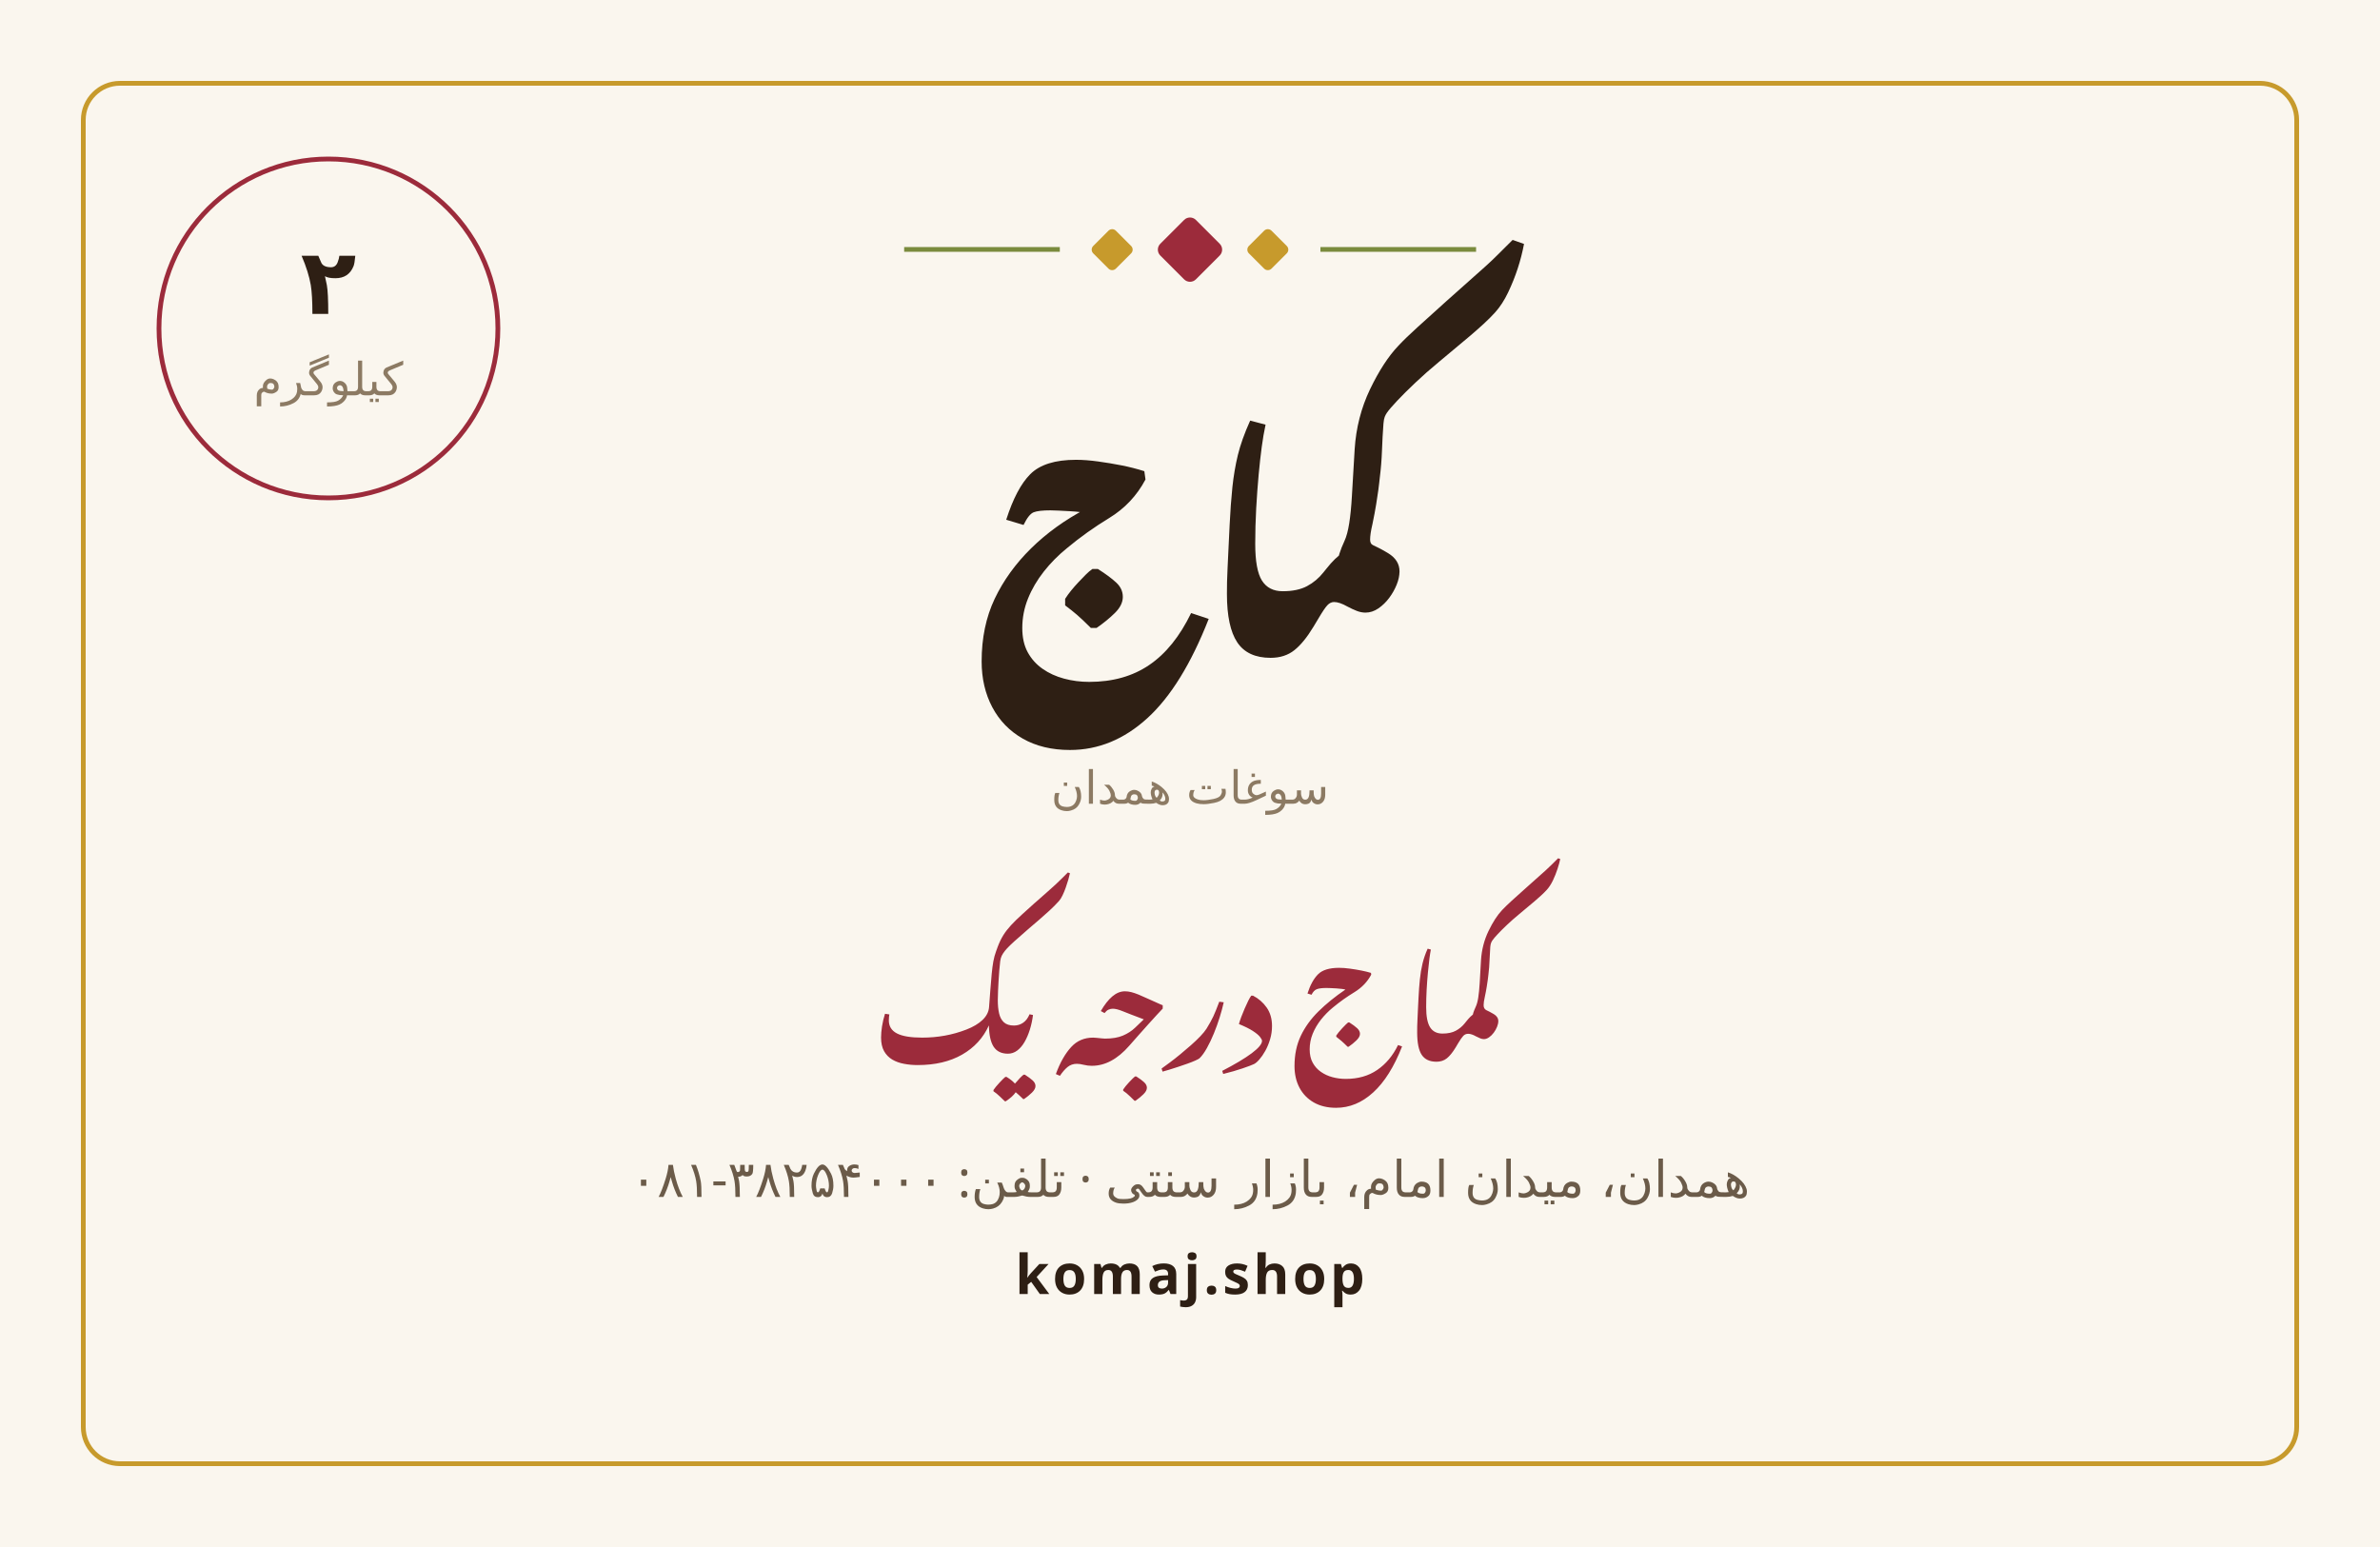
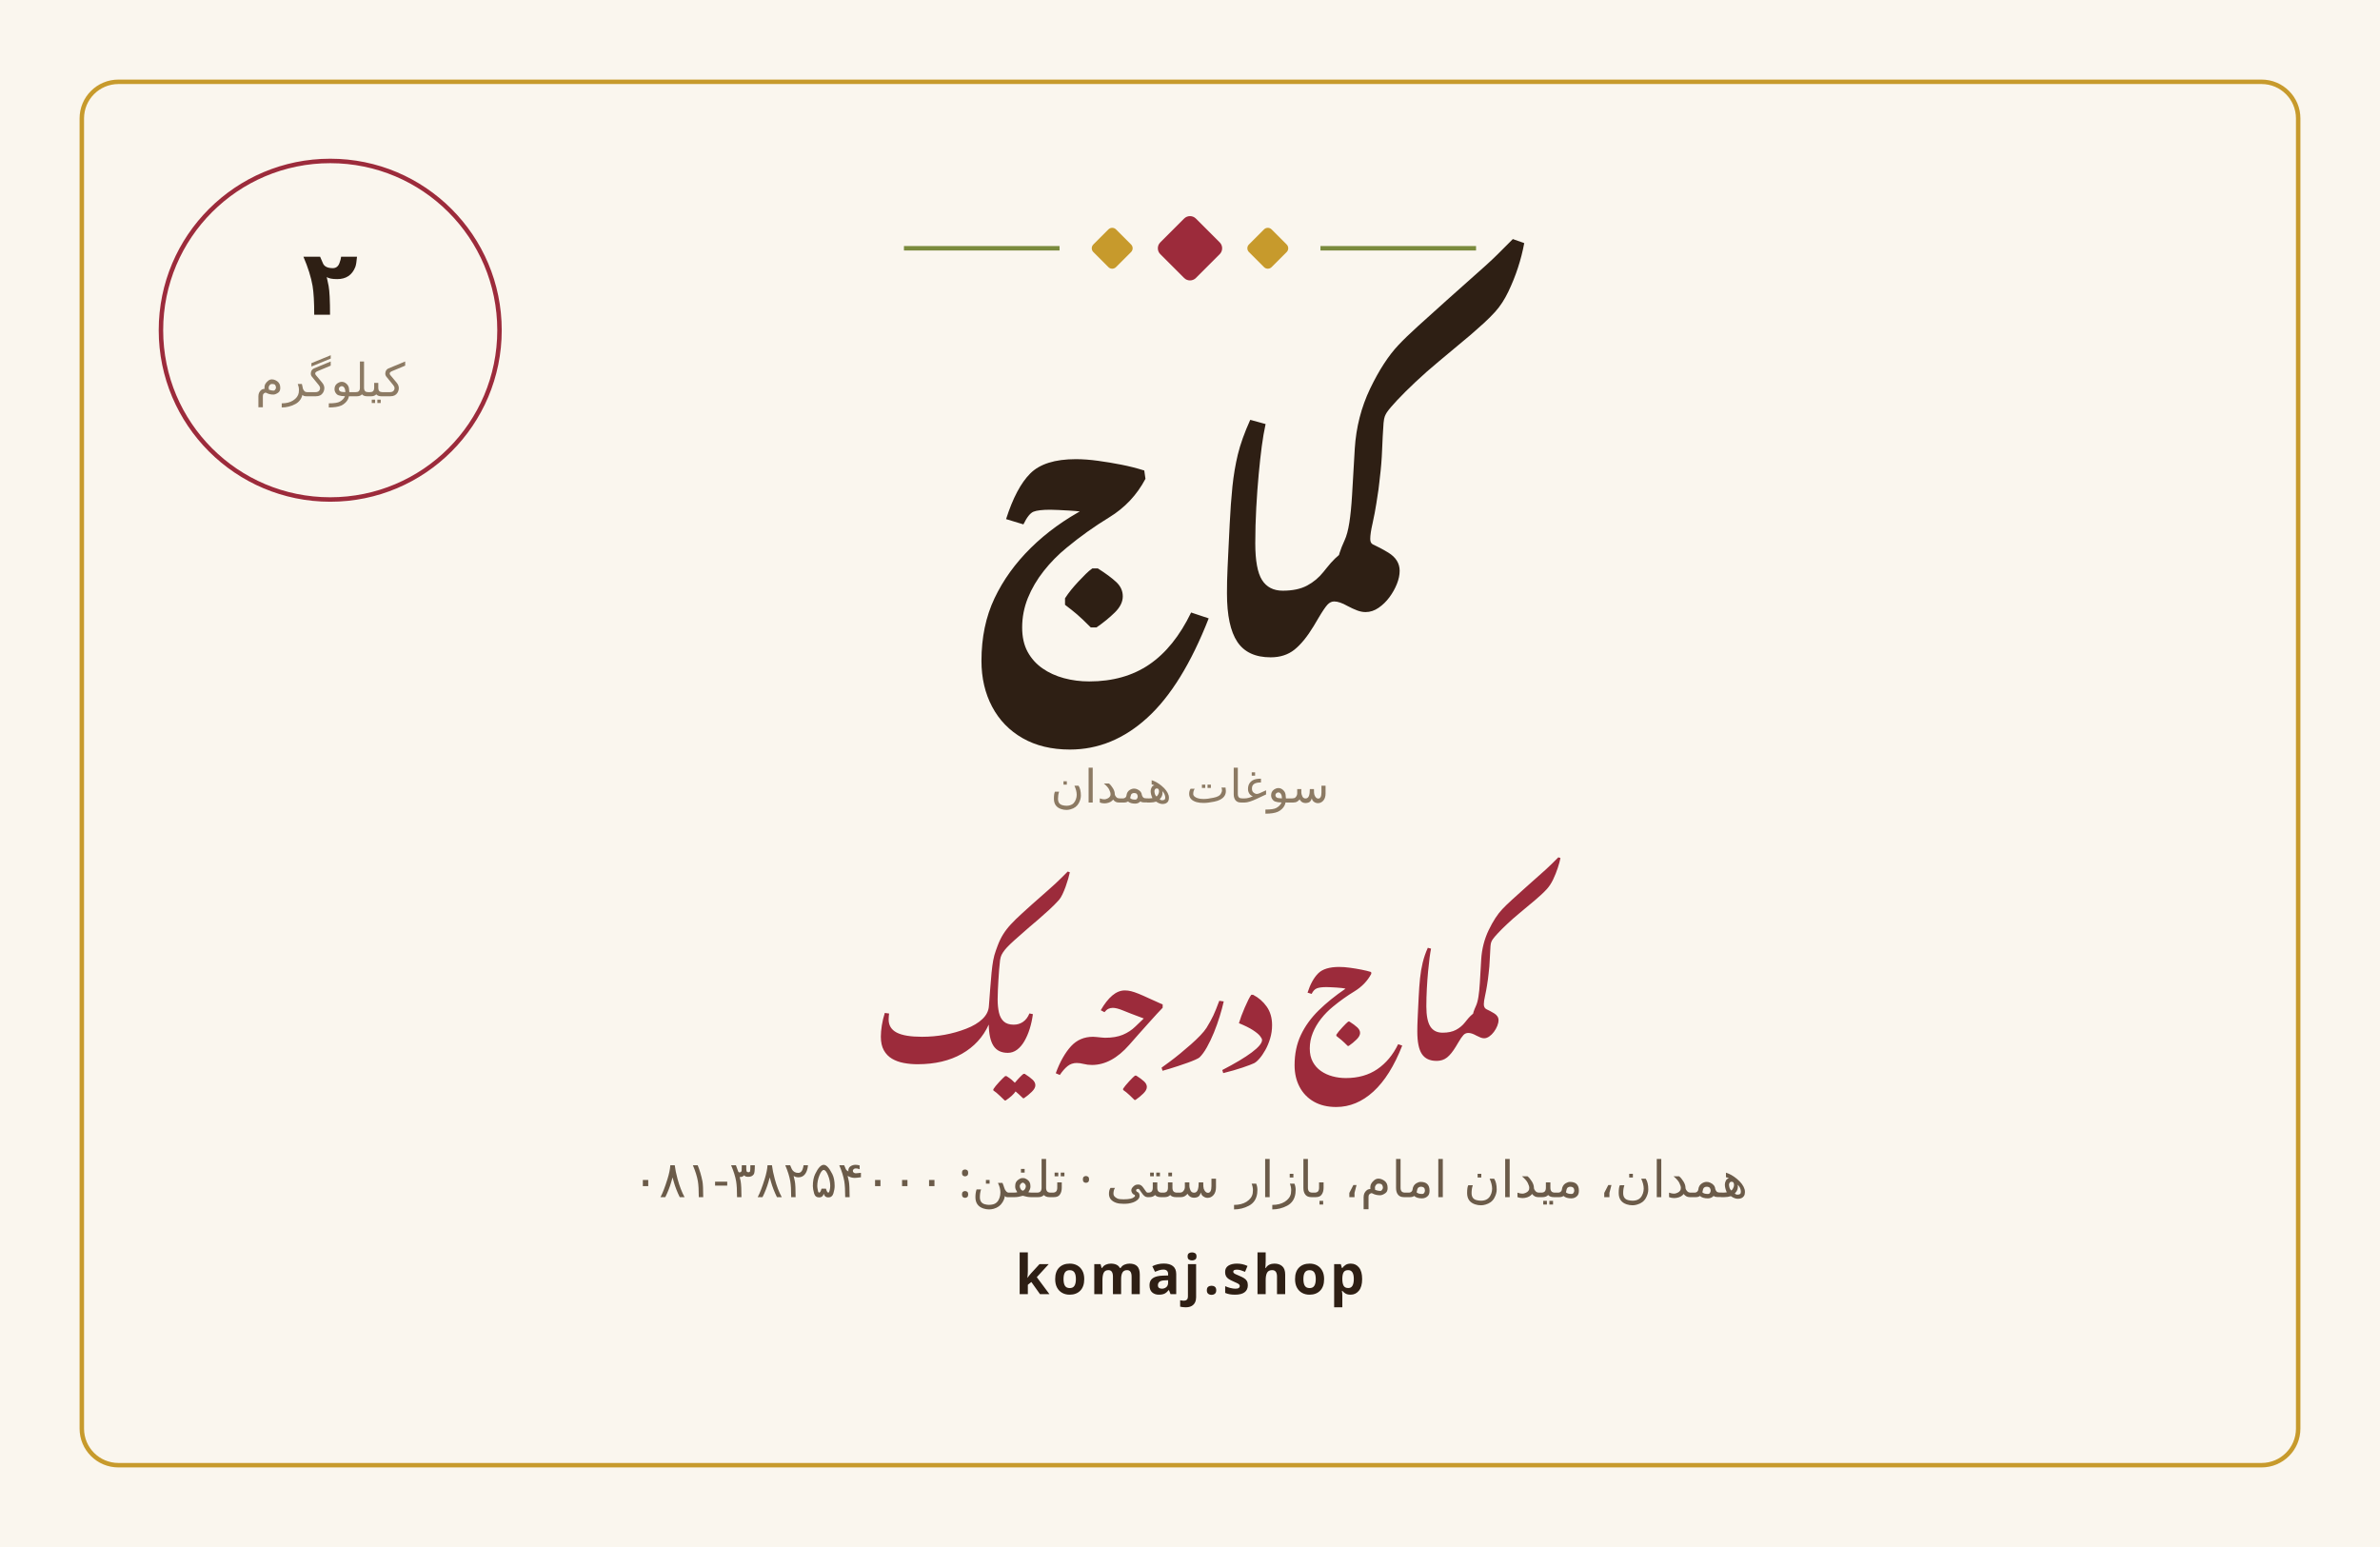
- <svg xmlns="http://www.w3.org/2000/svg" width="400mm" height="260mm" viewBox="0 0 1000 650">
-   <rect width="1000" height="650" fill="#FAF6EE" />
-   <rect x="35.0" y="35.0" width="930.0" height="580.0" rx="15.4" fill="none" stroke="#C79A2C" stroke-width="2" />
-   <rect x="554.8" y="103.8" width="65.4" height="2.0" fill="#7A8B3D" />
-   <rect x="379.9" y="103.8" width="65.4" height="2.0" fill="#7A8B3D" />
-   <rect x="-6.73" y="-6.73" width="13.46" height="13.46" fill="#C79A2C" rx="2.2" transform="translate(532.7,104.9) rotate(45)" />
-   <rect x="-10.58" y="-10.58" width="21.15" height="21.15" fill="#9C2B3B" rx="3.5" transform="translate(500.0,104.9) rotate(45)" />
-   <rect x="-6.73" y="-6.73" width="13.46" height="13.46" fill="#C79A2C" rx="2.2" transform="translate(467.3,104.9) rotate(45)" />
-   <text x="500.0" y="276.4" text-anchor="middle" font-family="'Noto Nastaliq Urdu', serif" font-size="103.8" fill="#2E1F14" font-weight="700" direction="rtl">کماج</text>
-   <text x="500.0" y="337.7" text-anchor="middle" font-family="'Vazirmatn', sans-serif" font-size="19.2" fill="#8C7A63" direction="rtl">سوغات همدان</text>
-   <text x="500.0" y="446.1" text-anchor="middle" font-family="'Noto Nastaliq Urdu', serif" font-size="51.9" fill="#9C2B3B" direction="rtl">کماج درجه یک</text>
-   <text x="500.0" y="502.9" text-anchor="middle" font-family="'Vazirmatn', sans-serif" font-size="21.2" fill="#6B5B49" direction="rtl">همدان، میدان امام، بازار سنتی · تلفن: ⁦۰۸۱-۳۸۲۵۴۰۰۰⁩</text>
-   <text x="500.0" y="543.7" text-anchor="middle" font-family="'Vazirmatn', sans-serif" font-size="23.1" fill="#2E1F14" font-weight="600" letter-spacing="1.38">komaj.shop</text>
-   <circle cx="138.0" cy="138.0" r="71.2" fill="#FAF6EE" stroke="#9C2B3B" stroke-width="2" />
-   <text x="138.0" y="131.9" text-anchor="middle" font-family="'Vazirmatn', sans-serif" font-size="38.5" fill="#2E1F14" font-weight="800" direction="rtl">۲</text>
-   <text x="138.0" y="166.1" text-anchor="middle" font-family="'Vazirmatn', sans-serif" font-size="19.2" fill="#8C7A63" direction="rtl">کیلوگرم</text>
+ <svg xmlns="http://www.w3.org/2000/svg" width="400mm" height="260mm" viewBox="0 0 1600 1040">
+   <rect width="1600" height="1040" fill="#FAF6EE" />
+   <rect x="55.0" y="55.0" width="1490.0" height="930.0" rx="24.6" fill="none" stroke="#C79A2C" stroke-width="3" />
+   <rect x="887.7" y="165.4" width="104.6" height="3.0" fill="#7A8B3D" />
+   <rect x="607.7" y="165.4" width="104.6" height="3.0" fill="#7A8B3D" />
+   <rect x="-10.77" y="-10.77" width="21.54" height="21.54" fill="#C79A2C" rx="3.6" transform="translate(852.3,166.9) rotate(45)" />
+   <rect x="-16.92" y="-16.92" width="33.85" height="33.85" fill="#9C2B3B" rx="5.6" transform="translate(800.0,166.9) rotate(45)" />
+   <rect x="-10.77" y="-10.77" width="21.54" height="21.54" fill="#C79A2C" rx="3.6" transform="translate(747.7,166.9) rotate(45)" />
+   <text x="800.0" y="441.9" text-anchor="middle" font-family="'Noto Nastaliq Urdu', serif" font-size="166.2" fill="#2E1F14" font-weight="700" direction="rtl">کماج</text>
+   <text x="800.0" y="539.5" text-anchor="middle" font-family="'Vazirmatn', sans-serif" font-size="30.8" fill="#8C7A63" direction="rtl">سوغات همدان</text>
+   <text x="800.0" y="713.2" text-anchor="middle" font-family="'Noto Nastaliq Urdu', serif" font-size="83.1" fill="#9C2B3B" direction="rtl">کماج درجه یک</text>
+   <text x="800.0" y="804.8" text-anchor="middle" font-family="'Vazirmatn', sans-serif" font-size="33.8" fill="#6B5B49" direction="rtl">همدان، میدان امام، بازار سنتی · تلفن: ⁦۰۸۱-۳۸۲۵۴۰۰۰⁩</text>
+   <text x="800.0" y="870.0" text-anchor="middle" font-family="'Vazirmatn', sans-serif" font-size="36.9" fill="#2E1F14" font-weight="600" letter-spacing="2.22">komaj.shop</text>
+   <circle cx="222.0" cy="222.0" r="113.8" fill="#FAF6EE" stroke="#9C2B3B" stroke-width="3" />
+   <text x="222.0" y="211.6" text-anchor="middle" font-family="'Vazirmatn', sans-serif" font-size="61.5" fill="#2E1F14" font-weight="800" direction="rtl">۲</text>
+   <text x="222.0" y="266.4" text-anchor="middle" font-family="'Vazirmatn', sans-serif" font-size="30.8" fill="#8C7A63" direction="rtl">کیلوگرم</text>
</svg>
